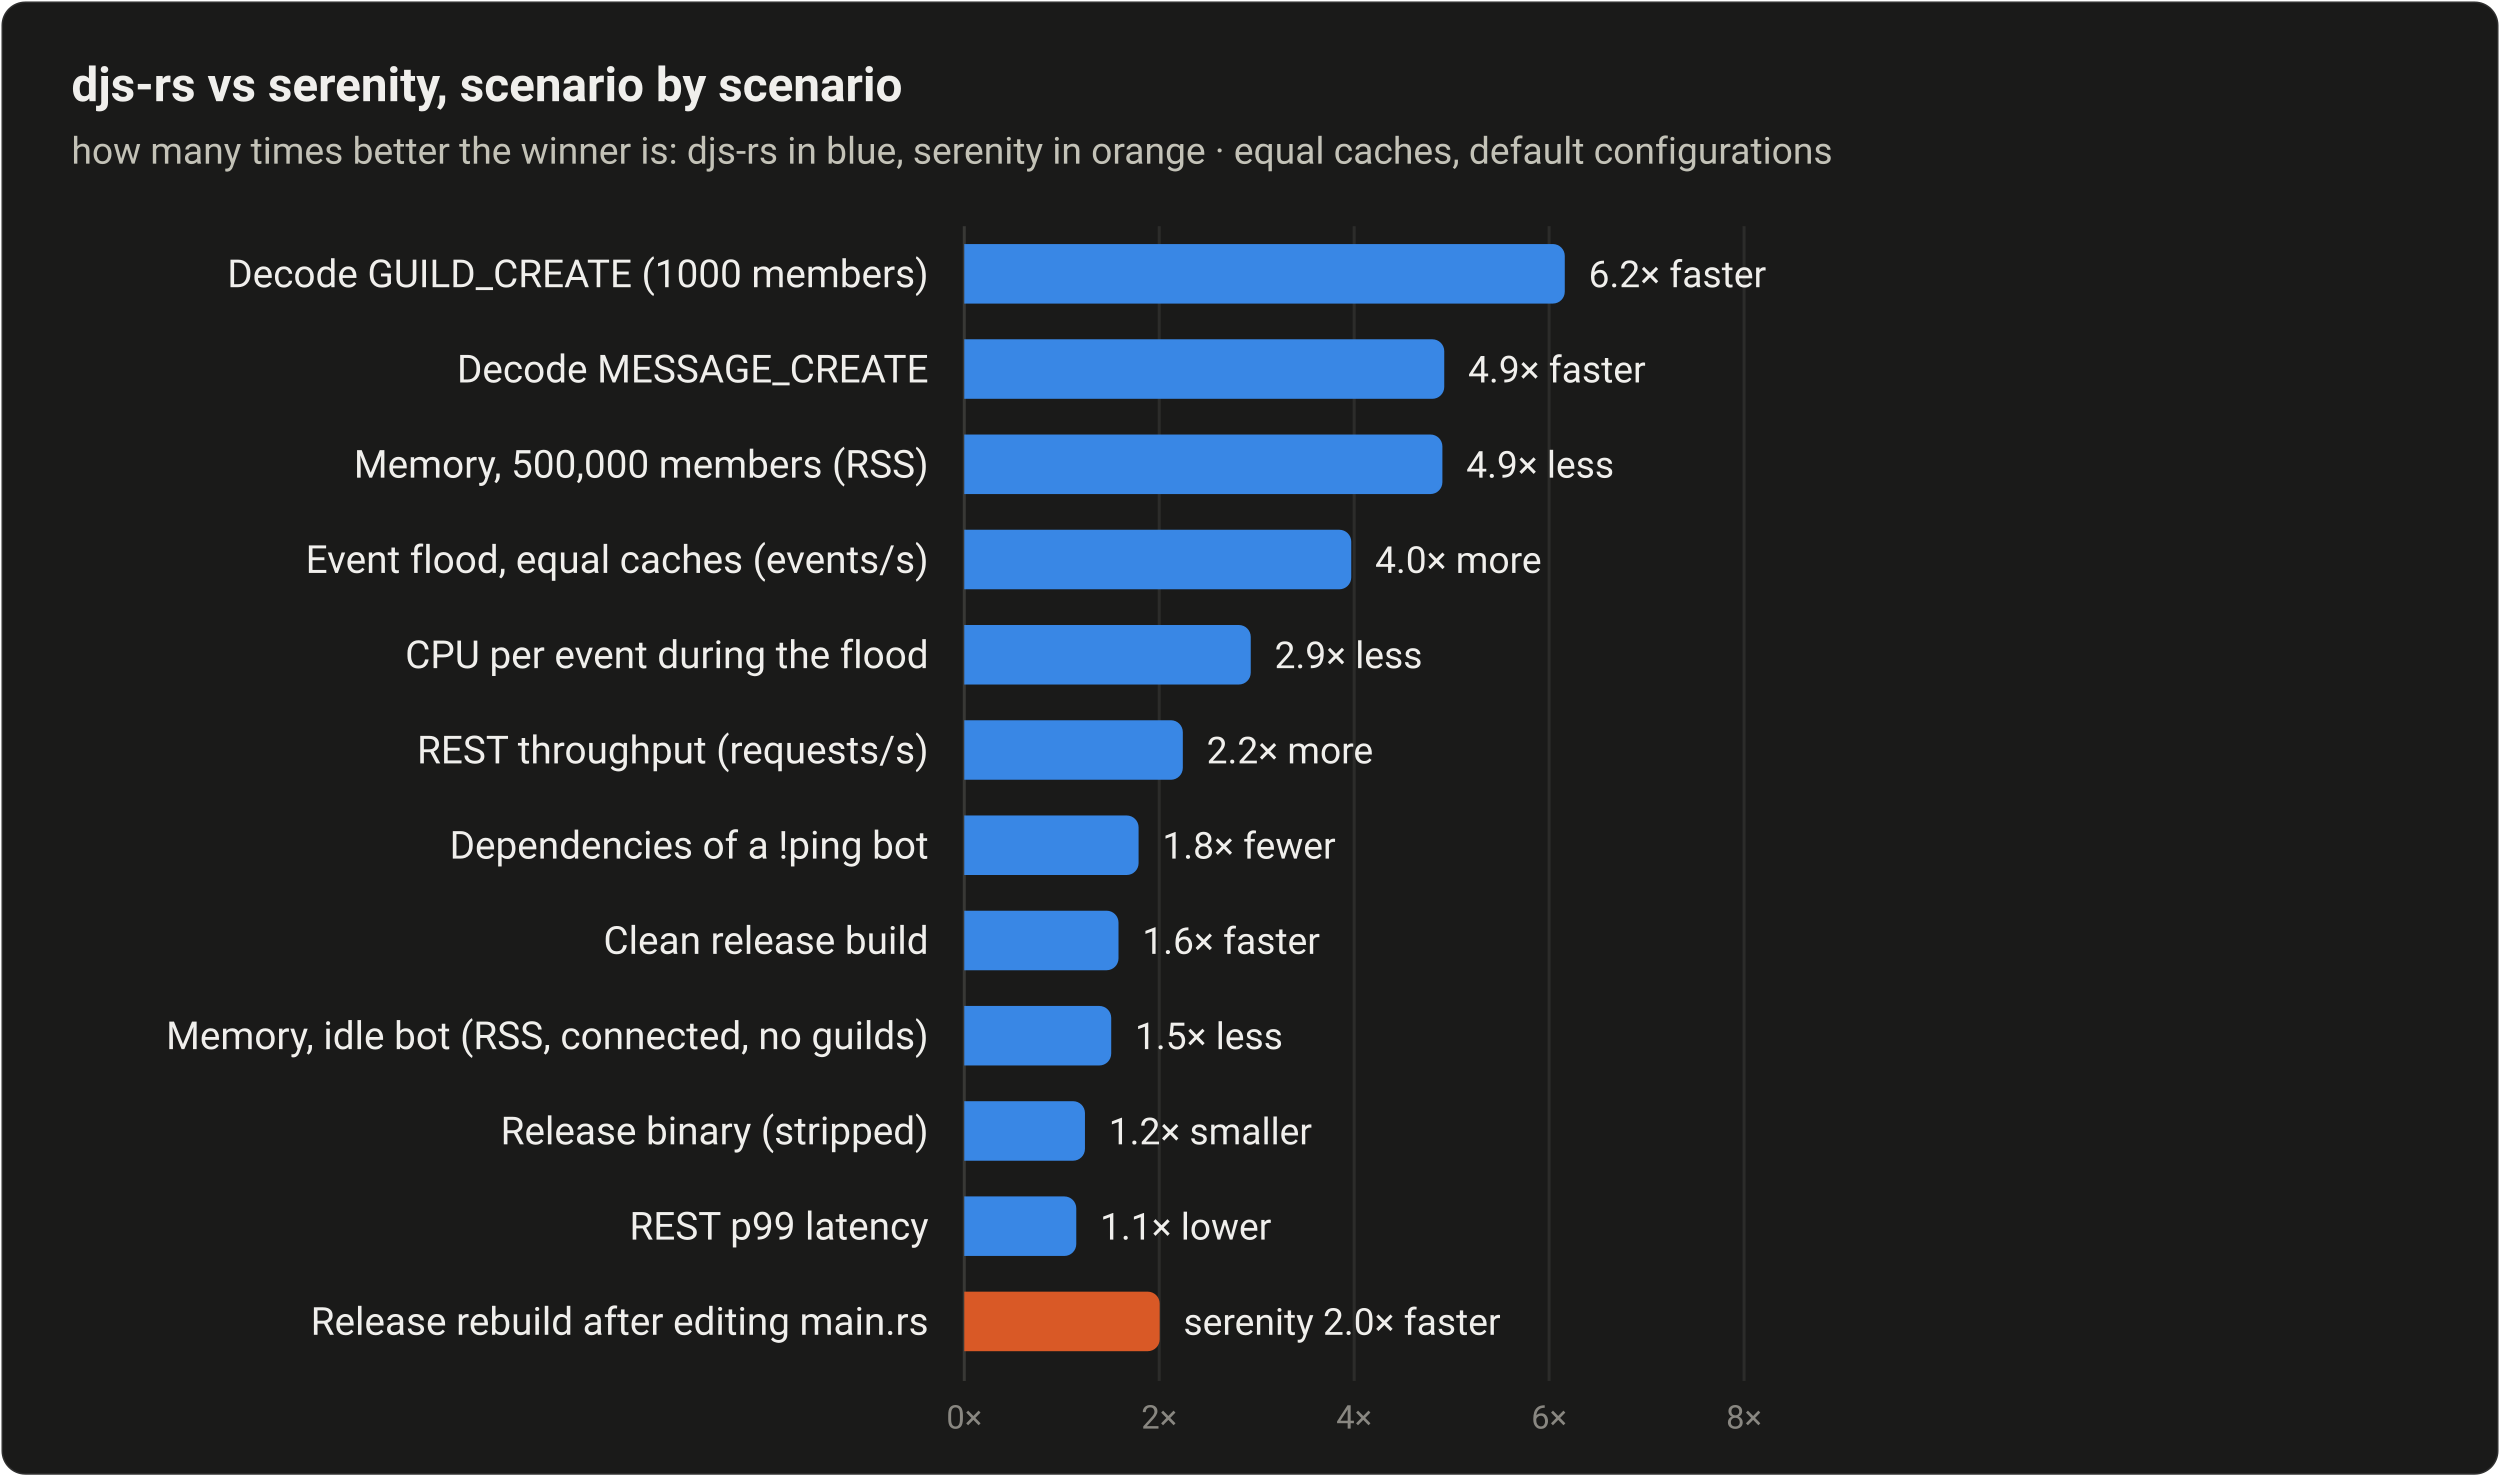
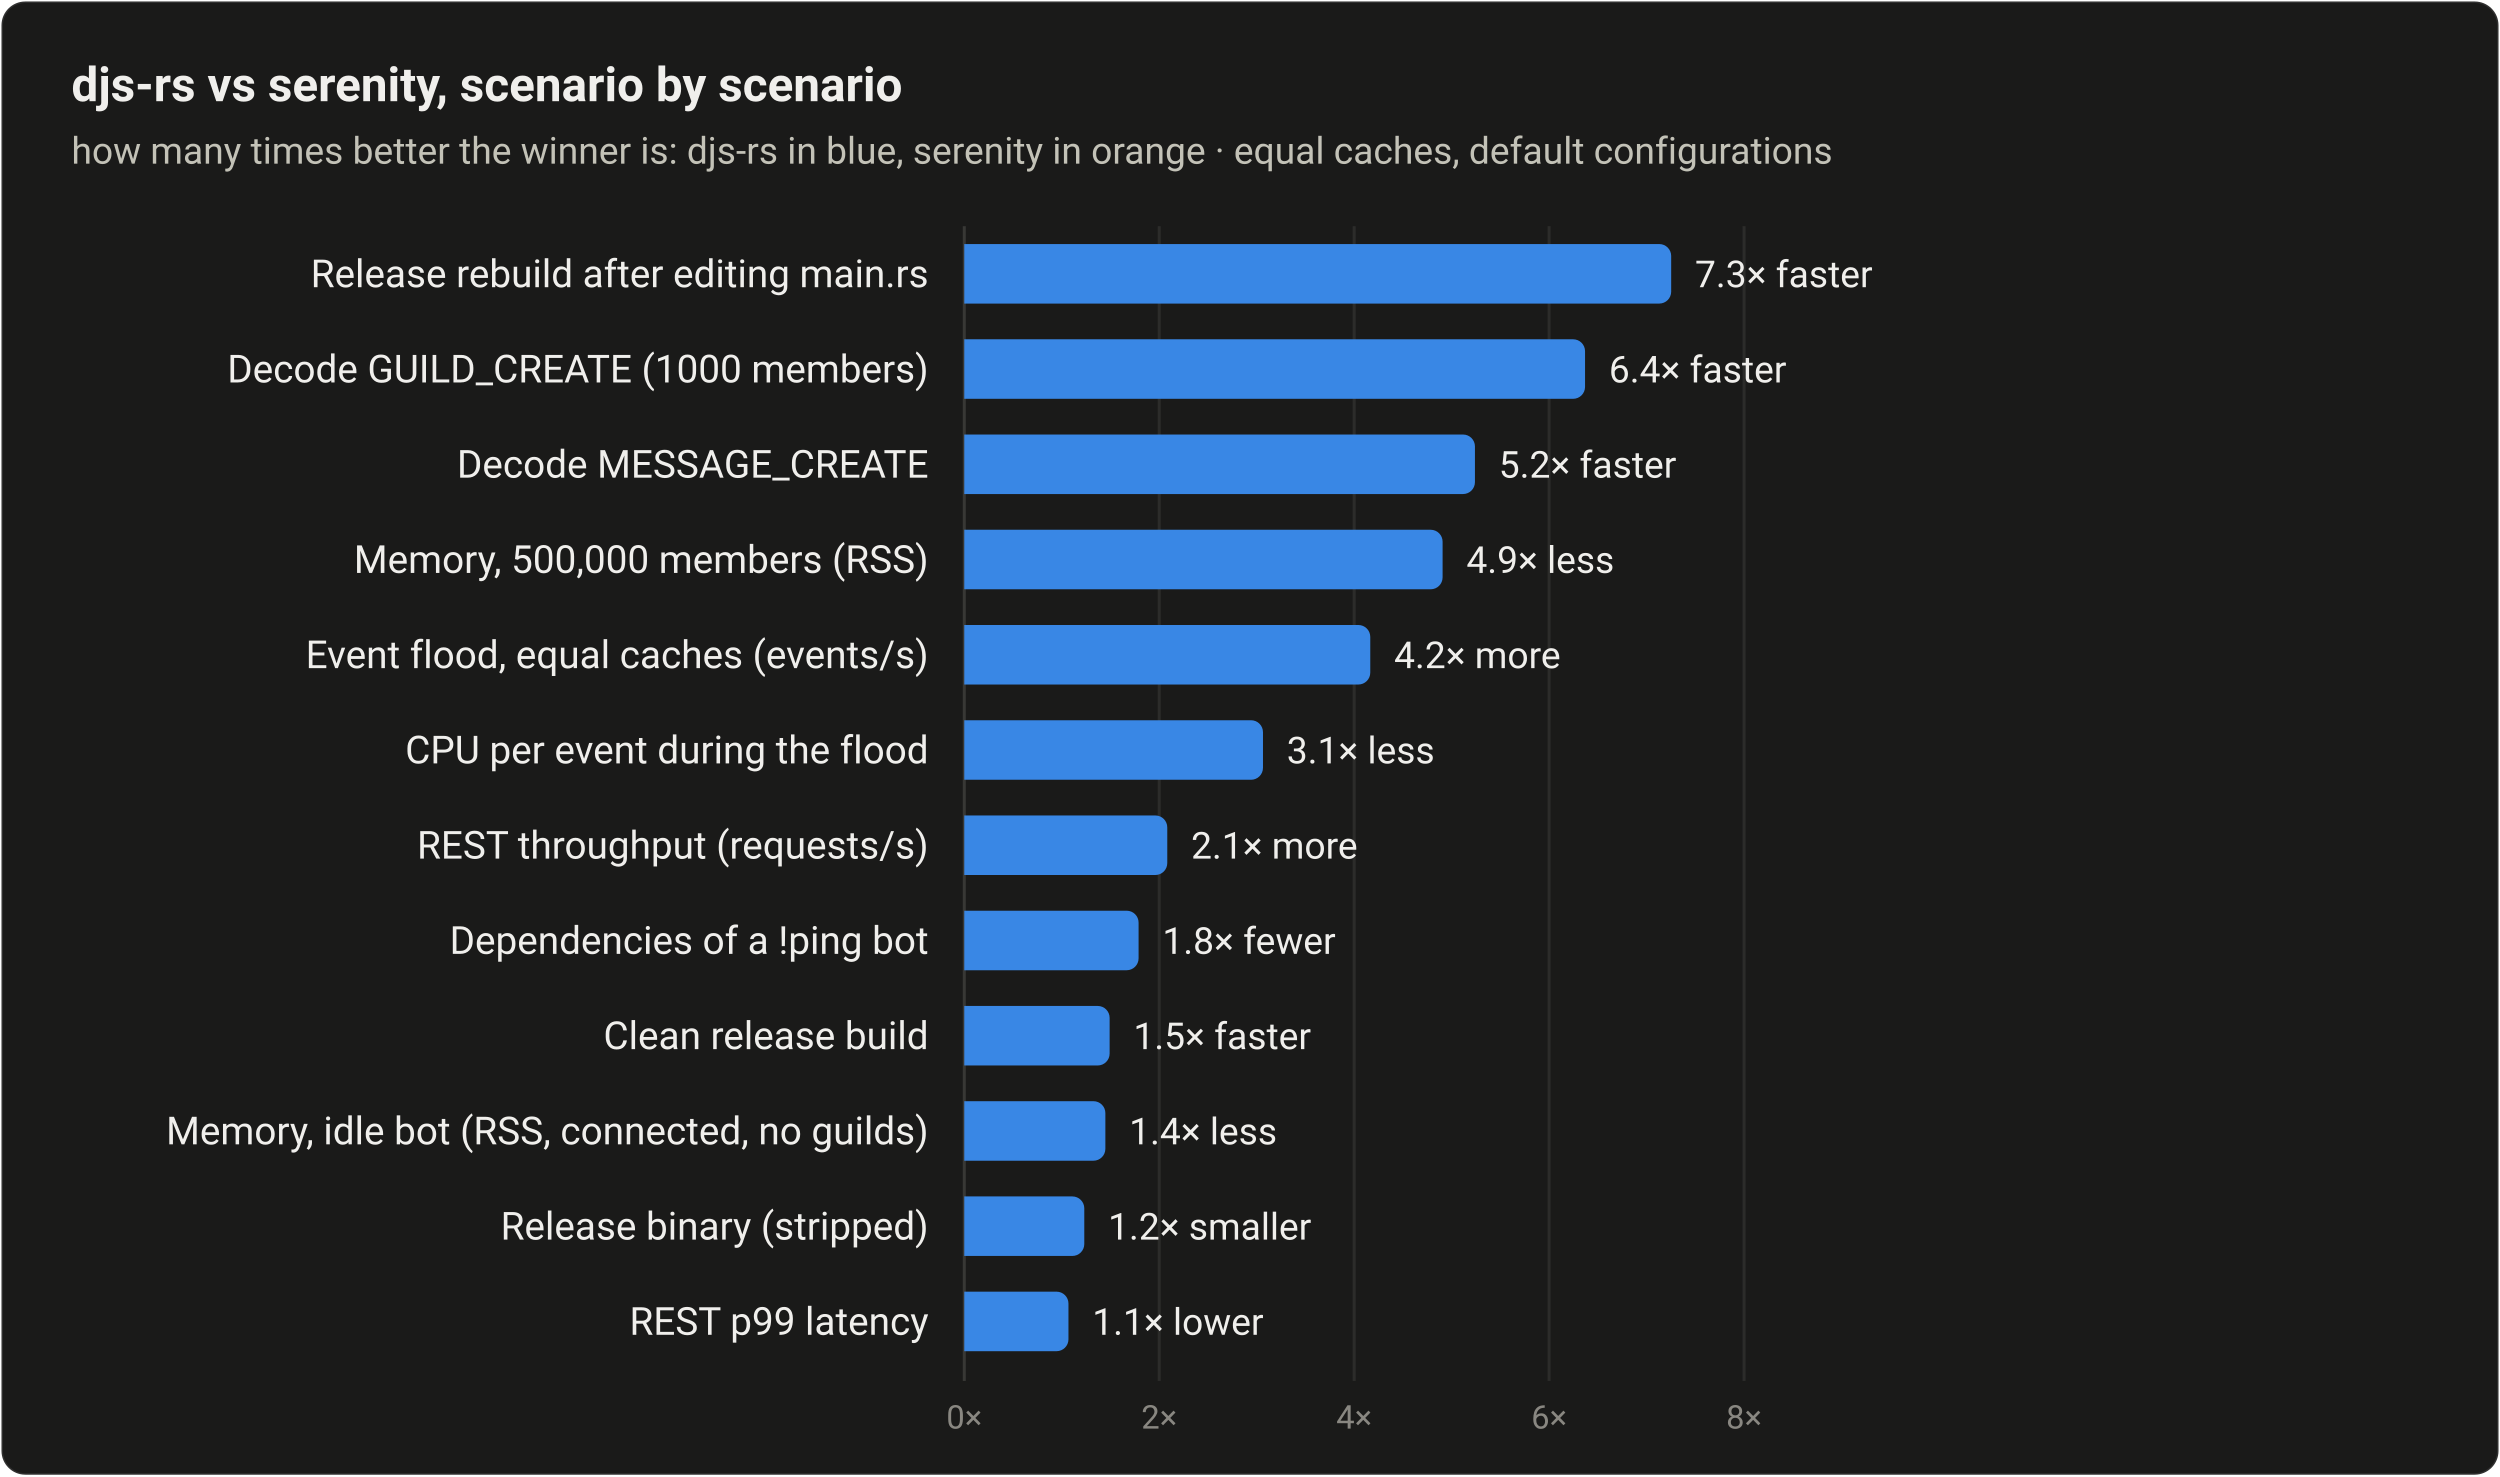
<svg xmlns="http://www.w3.org/2000/svg" width="840" height="496" viewBox="0 0 840 496" role="img" aria-labelledby="title desc" font-family="system-ui, -apple-system, &quot;Segoe UI&quot;, Roboto, sans-serif">
  <rect x="0.5" y="0.5" width="839" height="495" rx="8" fill="#1a1a19" stroke="rgba(255,255,255,0.10)" />
  <text x="24" y="34" font-size="16" font-weight="600" fill="#f0efec">djs-rs vs serenity, scenario by scenario</text>
  <text x="24" y="55" font-size="12.5" fill="#c3c2b7">how many times better the winner is: djs-rs in blue, serenity in orange · equal caches, default configurations</text>
  <line x1="324" y1="76" x2="324" y2="464" stroke="#383835" stroke-width="1" />
  <text x="324" y="480" font-size="11" text-anchor="middle" fill="#898781" style="font-variant-numeric: tabular-nums">0×</text>
  <line x1="389.5" y1="76" x2="389.5" y2="464" stroke="#2c2c2a" stroke-width="1" />
  <text x="389.5" y="480" font-size="11" text-anchor="middle" fill="#898781" style="font-variant-numeric: tabular-nums">2×</text>
  <line x1="455" y1="76" x2="455" y2="464" stroke="#2c2c2a" stroke-width="1" />
  <text x="455" y="480" font-size="11" text-anchor="middle" fill="#898781" style="font-variant-numeric: tabular-nums">4×</text>
  <line x1="520.5" y1="76" x2="520.5" y2="464" stroke="#2c2c2a" stroke-width="1" />
  <text x="520.5" y="480" font-size="11" text-anchor="middle" fill="#898781" style="font-variant-numeric: tabular-nums">6×</text>
  <line x1="586" y1="76" x2="586" y2="464" stroke="#2c2c2a" stroke-width="1" />
  <text x="586" y="480" font-size="11" text-anchor="middle" fill="#898781" style="font-variant-numeric: tabular-nums">8×</text>
-   <text x="312" y="96.5" font-size="13" text-anchor="end" fill="#f0efec">Decode GUILD_CREATE (1000 members)</text>
-   <path d="M324,82H521.765A4,4 0 0 1 525.765,86V98A4,4 0 0 1 521.765,102H324Z" fill="#3987e5" />
-   <text x="533.765" y="96.5" font-size="12.5" fill="#f0efec" style="font-variant-numeric: tabular-nums">6.2× faster</text>
-   <text x="312" y="128.5" font-size="13" text-anchor="end" fill="#f0efec">Decode MESSAGE_CREATE</text>
-   <path d="M324,114H481.268A4,4 0 0 1 485.268,118V130A4,4 0 0 1 481.268,134H324Z" fill="#3987e5" />
-   <text x="493.268" y="128.5" font-size="12.5" fill="#f0efec" style="font-variant-numeric: tabular-nums">4.9× faster</text>
-   <text x="312" y="160.5" font-size="13" text-anchor="end" fill="#f0efec">Memory, 500,000 members (RSS)</text>
-   <path d="M324,146H480.644A4,4 0 0 1 484.644,150V162A4,4 0 0 1 480.644,166H324Z" fill="#3987e5" />
-   <text x="492.644" y="160.5" font-size="12.5" fill="#f0efec" style="font-variant-numeric: tabular-nums">4.9× less</text>
-   <text x="312" y="192.5" font-size="13" text-anchor="end" fill="#f0efec">Event flood, equal caches (events/s)</text>
-   <path d="M324,178H450.021A4,4 0 0 1 454.021,182V194A4,4 0 0 1 450.021,198H324Z" fill="#3987e5" />
-   <text x="462.021" y="192.5" font-size="12.5" fill="#f0efec" style="font-variant-numeric: tabular-nums">4.0× more</text>
-   <text x="312" y="224.5" font-size="13" text-anchor="end" fill="#f0efec">CPU per event during the flood</text>
-   <path d="M324,210H416.251A4,4 0 0 1 420.251,214V226A4,4 0 0 1 416.251,230H324Z" fill="#3987e5" />
-   <text x="428.251" y="224.5" font-size="12.5" fill="#f0efec" style="font-variant-numeric: tabular-nums">2.9× less</text>
-   <text x="312" y="256.5" font-size="13" text-anchor="end" fill="#f0efec">REST throughput (requests/s)</text>
-   <path d="M324,242H393.427A4,4 0 0 1 397.427,246V258A4,4 0 0 1 393.427,262H324Z" fill="#3987e5" />
-   <text x="405.427" y="256.5" font-size="12.5" fill="#f0efec" style="font-variant-numeric: tabular-nums">2.2× more</text>
-   <text x="312" y="288.5" font-size="13" text-anchor="end" fill="#f0efec">Dependencies of a !ping bot</text>
-   <path d="M324,274H378.565A4,4 0 0 1 382.565,278V290A4,4 0 0 1 378.565,294H324Z" fill="#3987e5" />
-   <text x="390.565" y="288.5" font-size="12.5" fill="#f0efec" style="font-variant-numeric: tabular-nums">1.8× fewer</text>
-   <text x="312" y="320.5" font-size="13" text-anchor="end" fill="#f0efec">Clean release build</text>
-   <path d="M324,306H371.819A4,4 0 0 1 375.819,310V322A4,4 0 0 1 371.819,326H324Z" fill="#3987e5" />
-   <text x="383.819" y="320.5" font-size="12.5" fill="#f0efec" style="font-variant-numeric: tabular-nums">1.6× faster</text>
-   <text x="312" y="352.5" font-size="13" text-anchor="end" fill="#f0efec">Memory, idle bot (RSS, connected, no guilds)</text>
-   <path d="M324,338H369.366A4,4 0 0 1 373.366,342V354A4,4 0 0 1 369.366,358H324Z" fill="#3987e5" />
-   <text x="381.366" y="352.5" font-size="12.5" fill="#f0efec" style="font-variant-numeric: tabular-nums">1.5× less</text>
-   <text x="312" y="384.5" font-size="13" text-anchor="end" fill="#f0efec">Release binary (stripped)</text>
-   <path d="M324,370H360.546A4,4 0 0 1 364.546,374V386A4,4 0 0 1 360.546,390H324Z" fill="#3987e5" />
-   <text x="372.546" y="384.5" font-size="12.5" fill="#f0efec" style="font-variant-numeric: tabular-nums">1.2× smaller</text>
-   <text x="312" y="416.5" font-size="13" text-anchor="end" fill="#f0efec">REST p99 latency</text>
-   <path d="M324,402H357.626A4,4 0 0 1 361.626,406V418A4,4 0 0 1 357.626,422H324Z" fill="#3987e5" />
-   <text x="369.626" y="416.5" font-size="12.5" fill="#f0efec" style="font-variant-numeric: tabular-nums">1.1× lower</text>
-   <text x="312" y="448.5" font-size="13" text-anchor="end" fill="#f0efec">Release rebuild after editing main.rs</text>
-   <path d="M324,434H385.646A4,4 0 0 1 389.646,438V450A4,4 0 0 1 385.646,454H324Z" fill="#d95926" />
-   <text x="397.646" y="448.5" font-size="12.5" fill="#f0efec" style="font-variant-numeric: tabular-nums">serenity 2.0× faster</text>
+   <text x="312" y="96.5" font-size="13" text-anchor="end" fill="#f0efec">Release rebuild after editing main.rs</text>
+   <path d="M324,82H557.516A4,4 0 0 1 561.516,86V98A4,4 0 0 1 557.516,102H324Z" fill="#3987e5" />
+   <text x="569.516" y="96.5" font-size="12.5" fill="#f0efec" style="font-variant-numeric: tabular-nums">7.3× faster</text>
+   <text x="312" y="128.5" font-size="13" text-anchor="end" fill="#f0efec">Decode GUILD_CREATE (1000 members)</text>
+   <path d="M324,114H528.574A4,4 0 0 1 532.574,118V130A4,4 0 0 1 528.574,134H324Z" fill="#3987e5" />
+   <text x="540.574" y="128.5" font-size="12.5" fill="#f0efec" style="font-variant-numeric: tabular-nums">6.4× faster</text>
+   <text x="312" y="160.5" font-size="13" text-anchor="end" fill="#f0efec">Decode MESSAGE_CREATE</text>
+   <path d="M324,146H491.582A4,4 0 0 1 495.582,150V162A4,4 0 0 1 491.582,166H324Z" fill="#3987e5" />
+   <text x="503.582" y="160.5" font-size="12.5" fill="#f0efec" style="font-variant-numeric: tabular-nums">5.2× faster</text>
+   <text x="312" y="192.5" font-size="13" text-anchor="end" fill="#f0efec">Memory, 500,000 members (RSS)</text>
+   <path d="M324,178H480.712A4,4 0 0 1 484.712,182V194A4,4 0 0 1 480.712,198H324Z" fill="#3987e5" />
+   <text x="492.712" y="192.5" font-size="12.5" fill="#f0efec" style="font-variant-numeric: tabular-nums">4.9× less</text>
+   <text x="312" y="224.5" font-size="13" text-anchor="end" fill="#f0efec">Event flood, equal caches (events/s)</text>
+   <path d="M324,210H456.41A4,4 0 0 1 460.41,214V226A4,4 0 0 1 456.41,230H324Z" fill="#3987e5" />
+   <text x="468.41" y="224.5" font-size="12.5" fill="#f0efec" style="font-variant-numeric: tabular-nums">4.2× more</text>
+   <text x="312" y="256.5" font-size="13" text-anchor="end" fill="#f0efec">CPU per event during the flood</text>
+   <path d="M324,242H420.36A4,4 0 0 1 424.36,246V258A4,4 0 0 1 420.36,262H324Z" fill="#3987e5" />
+   <text x="432.36" y="256.5" font-size="12.5" fill="#f0efec" style="font-variant-numeric: tabular-nums">3.1× less</text>
+   <text x="312" y="288.5" font-size="13" text-anchor="end" fill="#f0efec">REST throughput (requests/s)</text>
+   <path d="M324,274H388.203A4,4 0 0 1 392.203,278V290A4,4 0 0 1 388.203,294H324Z" fill="#3987e5" />
+   <text x="400.203" y="288.5" font-size="12.5" fill="#f0efec" style="font-variant-numeric: tabular-nums">2.1× more</text>
+   <text x="312" y="320.5" font-size="13" text-anchor="end" fill="#f0efec">Dependencies of a !ping bot</text>
+   <path d="M324,306H378.565A4,4 0 0 1 382.565,310V322A4,4 0 0 1 378.565,326H324Z" fill="#3987e5" />
+   <text x="390.565" y="320.5" font-size="12.5" fill="#f0efec" style="font-variant-numeric: tabular-nums">1.8× fewer</text>
+   <text x="312" y="352.5" font-size="13" text-anchor="end" fill="#f0efec">Clean release build</text>
+   <path d="M324,338H368.834A4,4 0 0 1 372.834,342V354A4,4 0 0 1 368.834,358H324Z" fill="#3987e5" />
+   <text x="380.834" y="352.5" font-size="12.5" fill="#f0efec" style="font-variant-numeric: tabular-nums">1.5× faster</text>
+   <text x="312" y="384.5" font-size="13" text-anchor="end" fill="#f0efec">Memory, idle bot (RSS, connected, no guilds)</text>
+   <path d="M324,370H367.405A4,4 0 0 1 371.405,374V386A4,4 0 0 1 367.405,390H324Z" fill="#3987e5" />
+   <text x="379.405" y="384.5" font-size="12.5" fill="#f0efec" style="font-variant-numeric: tabular-nums">1.4× less</text>
+   <text x="312" y="416.5" font-size="13" text-anchor="end" fill="#f0efec">Release binary (stripped)</text>
+   <path d="M324,402H360.321A4,4 0 0 1 364.321,406V418A4,4 0 0 1 360.321,422H324Z" fill="#3987e5" />
+   <text x="372.321" y="416.5" font-size="12.5" fill="#f0efec" style="font-variant-numeric: tabular-nums">1.2× smaller</text>
+   <text x="312" y="448.5" font-size="13" text-anchor="end" fill="#f0efec">REST p99 latency</text>
+   <path d="M324,434H355.003A4,4 0 0 1 359.003,438V450A4,4 0 0 1 355.003,454H324Z" fill="#3987e5" />
+   <text x="367.003" y="448.5" font-size="12.5" fill="#f0efec" style="font-variant-numeric: tabular-nums">1.1× lower</text>
</svg>
